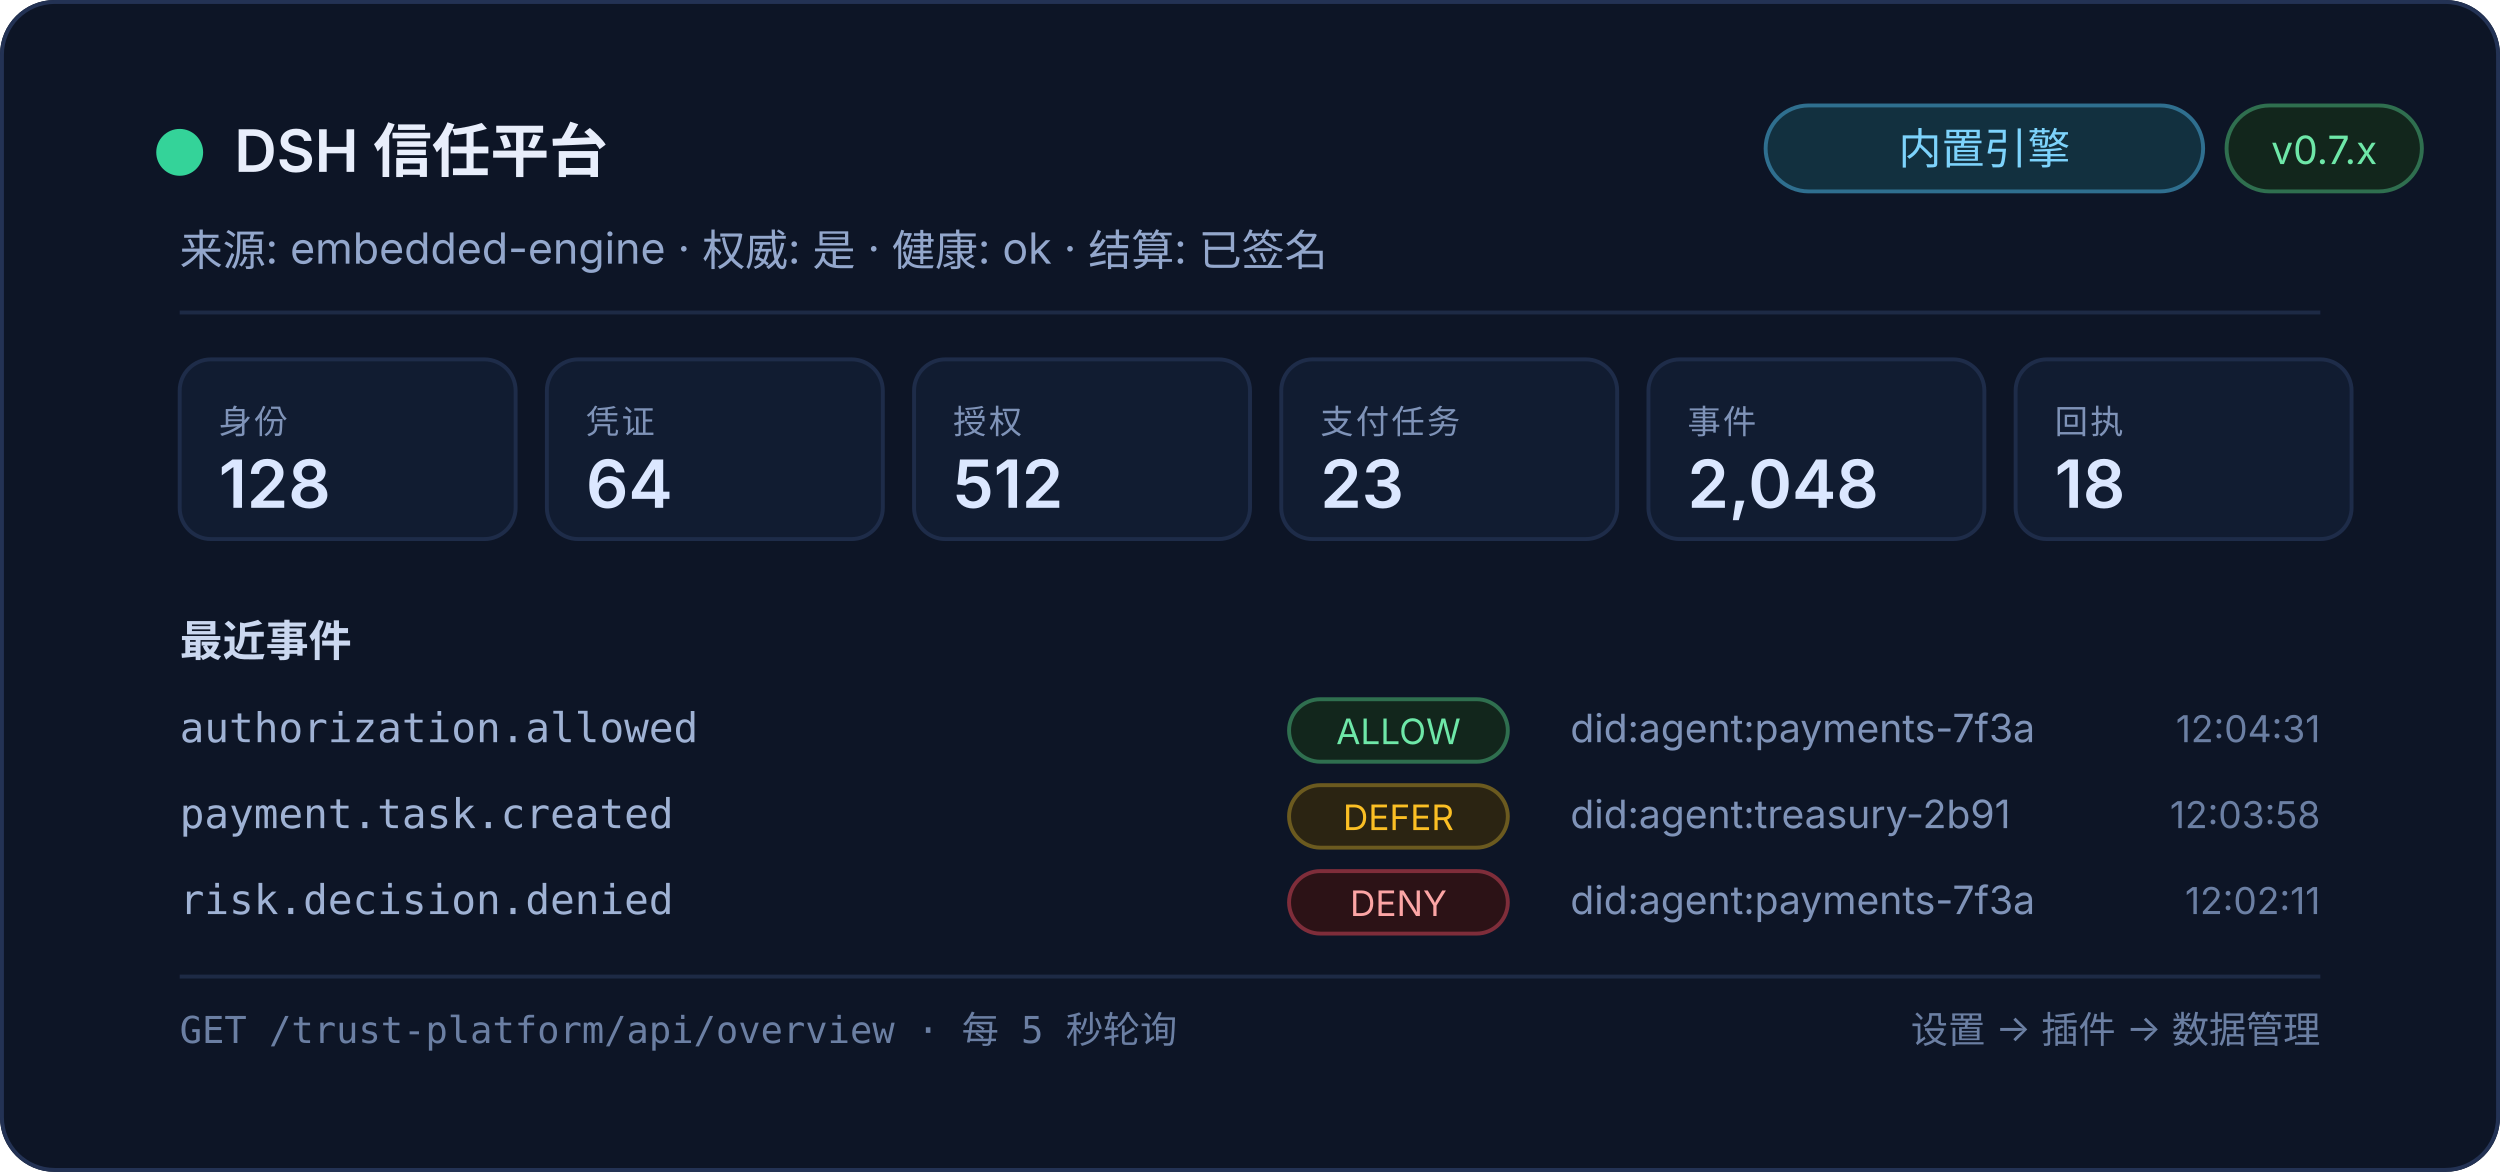
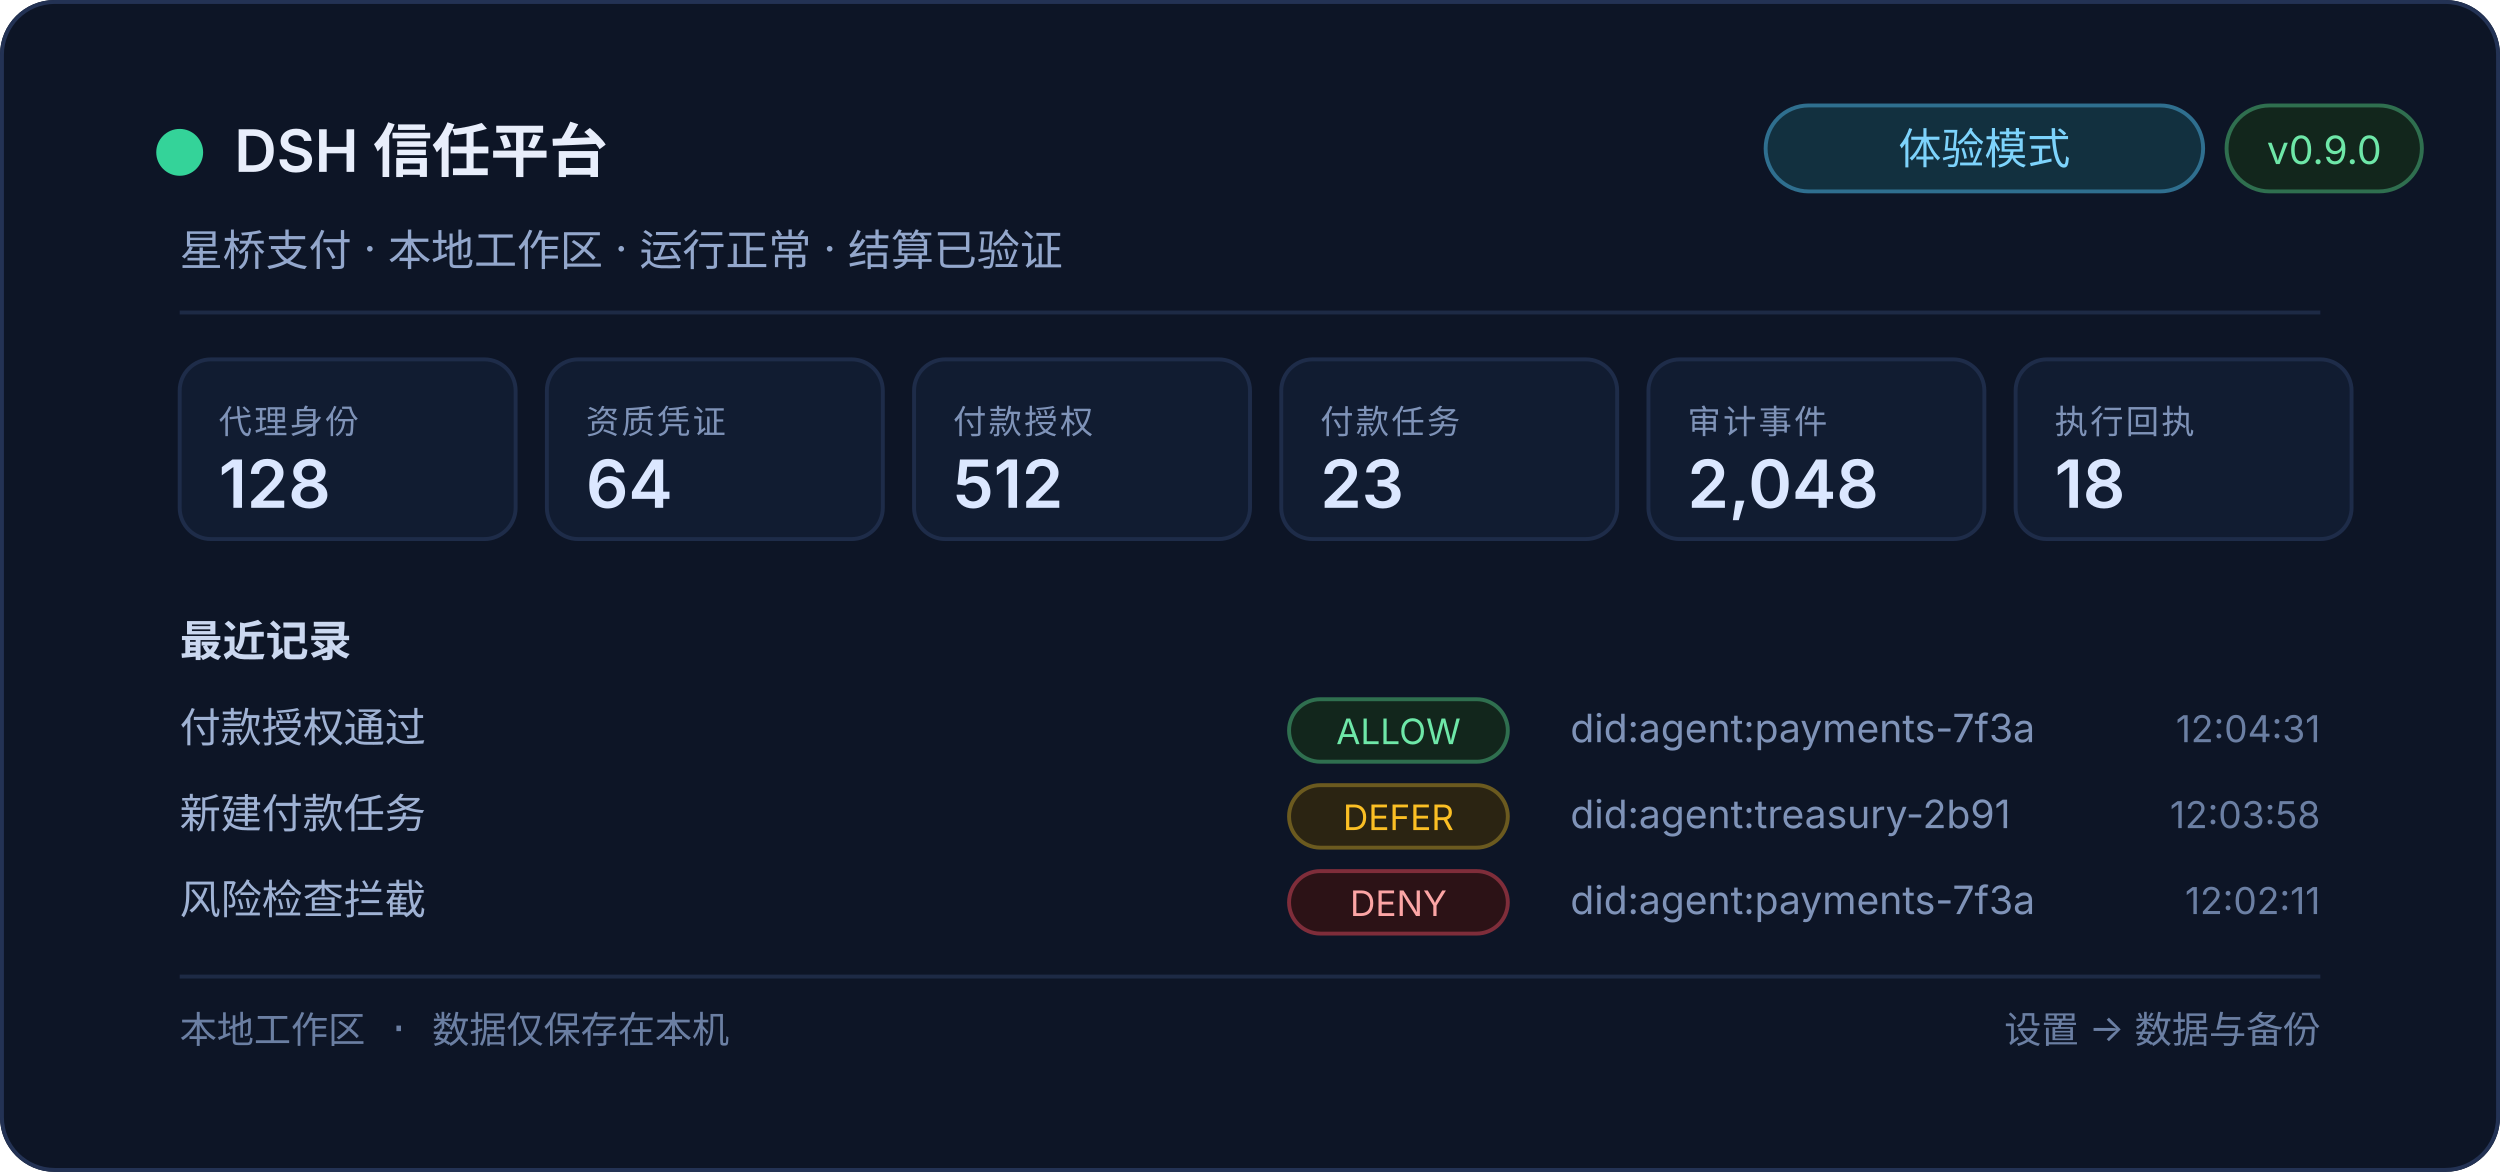
<svg xmlns="http://www.w3.org/2000/svg" width="640" height="300" viewBox="0 0 640 300" role="img" aria-labelledby="tpzh-title tpzh-desc">
  <rect width="640" height="300" rx="14" fill="#0d1526" />
  <rect x="0.5" y="0.5" width="639" height="299" rx="13.5" fill="none" stroke="#233254" />
  <circle cx="46" cy="39" r="6" fill="#34d399" />
  <text x="60" y="44" font-family="ui-sans-serif, system-ui, -apple-system, 'Microsoft YaHei', 'PingFang SC', sans-serif" font-size="15" font-weight="600" fill="#e8eefb">DSH 信任平台</text>
  <rect x="452" y="27" width="112" height="22" rx="11" fill="#12303f" stroke="#2f6f8f" />
-   <text x="508" y="42" text-anchor="middle" font-family="ui-sans-serif, system-ui, -apple-system, 'Microsoft YaHei', 'PingFang SC', sans-serif" font-size="11" fill="#7dd3fc">内置引擎</text>
+   <text x="508" y="42" text-anchor="middle" font-family="ui-sans-serif, system-ui, -apple-system, 'Microsoft YaHei', 'PingFang SC', sans-serif" font-size="11" fill="#7dd3fc">体验模式</text>
  <rect x="570" y="27" width="50" height="22" rx="11" fill="#12261c" stroke="#2f6f4f" />
-   <text x="595" y="42" text-anchor="middle" font-family="ui-sans-serif, system-ui, -apple-system, 'Microsoft YaHei', 'PingFang SC', sans-serif" font-size="10" fill="#6ee7a8">v0.7.x</text>
-   <text x="46" y="68" font-family="ui-sans-serif, system-ui, -apple-system, 'Microsoft YaHei', 'PingFang SC', sans-serif" font-size="11" fill="#93a7cc">来源: embedded-engine · 权威: 是 · 健康: ok · 结算: 已签名</text>
+   <text x="595" y="42" text-anchor="middle" font-family="ui-sans-serif, system-ui, -apple-system, 'Microsoft YaHei', 'PingFang SC', sans-serif" font-size="10" fill="#6ee7a8">v0.9.0</text>
+   <text x="46" y="68" font-family="ui-sans-serif, system-ui, -apple-system, 'Microsoft YaHei', 'PingFang SC', sans-serif" font-size="11" fill="#93a7cc">星桥支付 · 本地工作区 · 运行正常 · 结算已验证</text>
  <line x1="46" y1="80" x2="594" y2="80" stroke="#1d2a45" />
  <rect x="46" y="92" width="86" height="46" rx="8" fill="#111c31" stroke="#1e2c49" />
-   <text x="56" y="111" font-family="ui-sans-serif, system-ui, -apple-system, 'Microsoft YaHei', 'PingFang SC', sans-serif" font-size="8.5" letter-spacing="0.6" fill="#7f93b8">身份</text>
+   <text x="56" y="111" font-family="ui-sans-serif, system-ui, -apple-system, 'Microsoft YaHei', 'PingFang SC', sans-serif" font-size="8.5" letter-spacing="0.6" fill="#7f93b8">代理身份</text>
  <text x="56" y="130" font-family="ui-sans-serif, system-ui, -apple-system, 'Microsoft YaHei', 'PingFang SC', sans-serif" font-size="17" font-weight="600" fill="#dbe7ff">128</text>
  <rect x="140" y="92" width="86" height="46" rx="8" fill="#111c31" stroke="#1e2c49" />
-   <text x="150" y="111" font-family="ui-sans-serif, system-ui, -apple-system, 'Microsoft YaHei', 'PingFang SC', sans-serif" font-size="8.5" letter-spacing="0.6" fill="#7f93b8">凭证</text>
+   <text x="150" y="111" font-family="ui-sans-serif, system-ui, -apple-system, 'Microsoft YaHei', 'PingFang SC', sans-serif" font-size="8.5" letter-spacing="0.6" fill="#7f93b8">资质凭证</text>
  <text x="150" y="130" font-family="ui-sans-serif, system-ui, -apple-system, 'Microsoft YaHei', 'PingFang SC', sans-serif" font-size="17" font-weight="600" fill="#dbe7ff">64</text>
  <rect x="234" y="92" width="86" height="46" rx="8" fill="#111c31" stroke="#1e2c49" />
-   <text x="244" y="111" font-family="ui-sans-serif, system-ui, -apple-system, 'Microsoft YaHei', 'PingFang SC', sans-serif" font-size="8.5" letter-spacing="0.6" fill="#7f93b8">授权</text>
+   <text x="244" y="111" font-family="ui-sans-serif, system-ui, -apple-system, 'Microsoft YaHei', 'PingFang SC', sans-serif" font-size="8.5" letter-spacing="0.6" fill="#7f93b8">付款授权</text>
  <text x="244" y="130" font-family="ui-sans-serif, system-ui, -apple-system, 'Microsoft YaHei', 'PingFang SC', sans-serif" font-size="17" font-weight="600" fill="#dbe7ff">512</text>
  <rect x="328" y="92" width="86" height="46" rx="8" fill="#111c31" stroke="#1e2c49" />
-   <text x="338" y="111" font-family="ui-sans-serif, system-ui, -apple-system, 'Microsoft YaHei', 'PingFang SC', sans-serif" font-size="8.5" letter-spacing="0.6" fill="#7f93b8">支付任务</text>
+   <text x="338" y="111" font-family="ui-sans-serif, system-ui, -apple-system, 'Microsoft YaHei', 'PingFang SC', sans-serif" font-size="8.5" letter-spacing="0.6" fill="#7f93b8">付款任务</text>
  <text x="338" y="130" font-family="ui-sans-serif, system-ui, -apple-system, 'Microsoft YaHei', 'PingFang SC', sans-serif" font-size="17" font-weight="600" fill="#dbe7ff">23</text>
  <rect x="422" y="92" width="86" height="46" rx="8" fill="#111c31" stroke="#1e2c49" />
-   <text x="432" y="111" font-family="ui-sans-serif, system-ui, -apple-system, 'Microsoft YaHei', 'PingFang SC', sans-serif" font-size="8.5" letter-spacing="0.6" fill="#7f93b8">事件</text>
+   <text x="432" y="111" font-family="ui-sans-serif, system-ui, -apple-system, 'Microsoft YaHei', 'PingFang SC', sans-serif" font-size="8.5" letter-spacing="0.6" fill="#7f93b8">审计事件</text>
  <text x="432" y="130" font-family="ui-sans-serif, system-ui, -apple-system, 'Microsoft YaHei', 'PingFang SC', sans-serif" font-size="17" font-weight="600" fill="#dbe7ff">2,048</text>
  <rect x="516" y="92" width="86" height="46" rx="8" fill="#111c31" stroke="#1e2c49" />
-   <text x="526" y="111" font-family="ui-sans-serif, system-ui, -apple-system, 'Microsoft YaHei', 'PingFang SC', sans-serif" font-size="8.5" letter-spacing="0.6" fill="#7f93b8">回执</text>
+   <text x="526" y="111" font-family="ui-sans-serif, system-ui, -apple-system, 'Microsoft YaHei', 'PingFang SC', sans-serif" font-size="8.5" letter-spacing="0.6" fill="#7f93b8">执行回执</text>
  <text x="526" y="130" font-family="ui-sans-serif, system-ui, -apple-system, 'Microsoft YaHei', 'PingFang SC', sans-serif" font-size="17" font-weight="600" fill="#dbe7ff">18</text>
-   <text x="46" y="168" font-family="ui-sans-serif, system-ui, -apple-system, 'Microsoft YaHei', 'PingFang SC', sans-serif" font-size="11" font-weight="600" fill="#cbd8f0">最近事件</text>
-   <text x="46" y="190" font-family="ui-monospace, SFMono-Regular, 'Cascadia Mono', Consolas, monospace" font-size="10.5" fill="#9fb2d4">authorization.allowed</text>
+   <text x="46" y="168" font-family="ui-sans-serif, system-ui, -apple-system, 'Microsoft YaHei', 'PingFang SC', sans-serif" font-size="11" font-weight="600" fill="#cbd8f0">最近记录</text>
+   <text x="46" y="190" font-family="ui-monospace, SFMono-Regular, 'Cascadia Mono', Consolas, monospace" font-size="10.5" fill="#9fb2d4">付款授权通过</text>
  <rect x="330" y="179" width="56" height="16" rx="8" fill="#12261c" stroke="#2f6f4f" />
  <text x="358" y="190.5" text-anchor="middle" font-family="ui-sans-serif, system-ui, -apple-system, sans-serif" font-size="9" fill="#6ee7a8">ALLOW</text>
  <text x="402" y="190" font-family="ui-sans-serif, system-ui, -apple-system, sans-serif" font-size="10" fill="#7f93b8">did:agent:payments-7f3a</text>
  <text x="594" y="190" text-anchor="end" font-family="ui-sans-serif, system-ui, -apple-system, sans-serif" font-size="9.5" fill="#6b7fa3">12:04:31</text>
-   <text x="46" y="212" font-family="ui-monospace, SFMono-Regular, 'Cascadia Mono', Consolas, monospace" font-size="10.5" fill="#9fb2d4">payment.task.created</text>
+   <text x="46" y="212" font-family="ui-monospace, SFMono-Regular, 'Cascadia Mono', Consolas, monospace" font-size="10.5" fill="#9fb2d4">新建付款任务</text>
  <rect x="330" y="201" width="56" height="16" rx="8" fill="#2b2412" stroke="#6b5a1f" />
  <text x="358" y="212.5" text-anchor="middle" font-family="ui-sans-serif, system-ui, -apple-system, sans-serif" font-size="9" fill="#fbbf24">DEFER</text>
  <text x="402" y="212" font-family="ui-sans-serif, system-ui, -apple-system, sans-serif" font-size="10" fill="#7f93b8">did:agent:treasury-2b91</text>
  <text x="594" y="212" text-anchor="end" font-family="ui-sans-serif, system-ui, -apple-system, sans-serif" font-size="9.5" fill="#6b7fa3">12:03:58</text>
-   <text x="46" y="234" font-family="ui-monospace, SFMono-Regular, 'Cascadia Mono', Consolas, monospace" font-size="10.5" fill="#9fb2d4">risk.decision.denied</text>
+   <text x="46" y="234" font-family="ui-monospace, SFMono-Regular, 'Cascadia Mono', Consolas, monospace" font-size="10.5" fill="#9fb2d4">风险检查拦截</text>
  <rect x="330" y="223" width="56" height="16" rx="8" fill="#2c1216" stroke="#7f2d3a" />
  <text x="358" y="234.5" text-anchor="middle" font-family="ui-sans-serif, system-ui, -apple-system, sans-serif" font-size="9" fill="#fca5a5">DENY</text>
  <text x="402" y="234" font-family="ui-sans-serif, system-ui, -apple-system, sans-serif" font-size="10" fill="#7f93b8">did:agent:payments-7f3a</text>
  <text x="594" y="234" text-anchor="end" font-family="ui-sans-serif, system-ui, -apple-system, sans-serif" font-size="9.5" fill="#6b7fa3">12:02:11</text>
  <line x1="46" y1="250" x2="594" y2="250" stroke="#1d2a45" />
-   <text x="46" y="267" font-family="ui-monospace, SFMono-Regular, 'Cascadia Mono', Consolas, monospace" font-size="9.5" fill="#6b7fa3">GET /trust-platform/api/overview · 每 5 秒轮询</text>
-   <text x="594" y="267" text-anchor="end" font-family="ui-sans-serif, system-ui, -apple-system, 'Microsoft YaHei', 'PingFang SC', sans-serif" font-size="9.5" fill="#6b7fa3">设置 → 插件 → 数据管理</text>
+   <text x="46" y="267" font-family="ui-monospace, SFMono-Regular, 'Cascadia Mono', Consolas, monospace" font-size="9.5" fill="#6b7fa3">本地工作区 · 数据仅保存在本机</text>
+   <text x="594" y="267" text-anchor="end" font-family="ui-sans-serif, system-ui, -apple-system, 'Microsoft YaHei', 'PingFang SC', sans-serif" font-size="9.5" fill="#6b7fa3">设置 → 数据与备份</text>
</svg>
